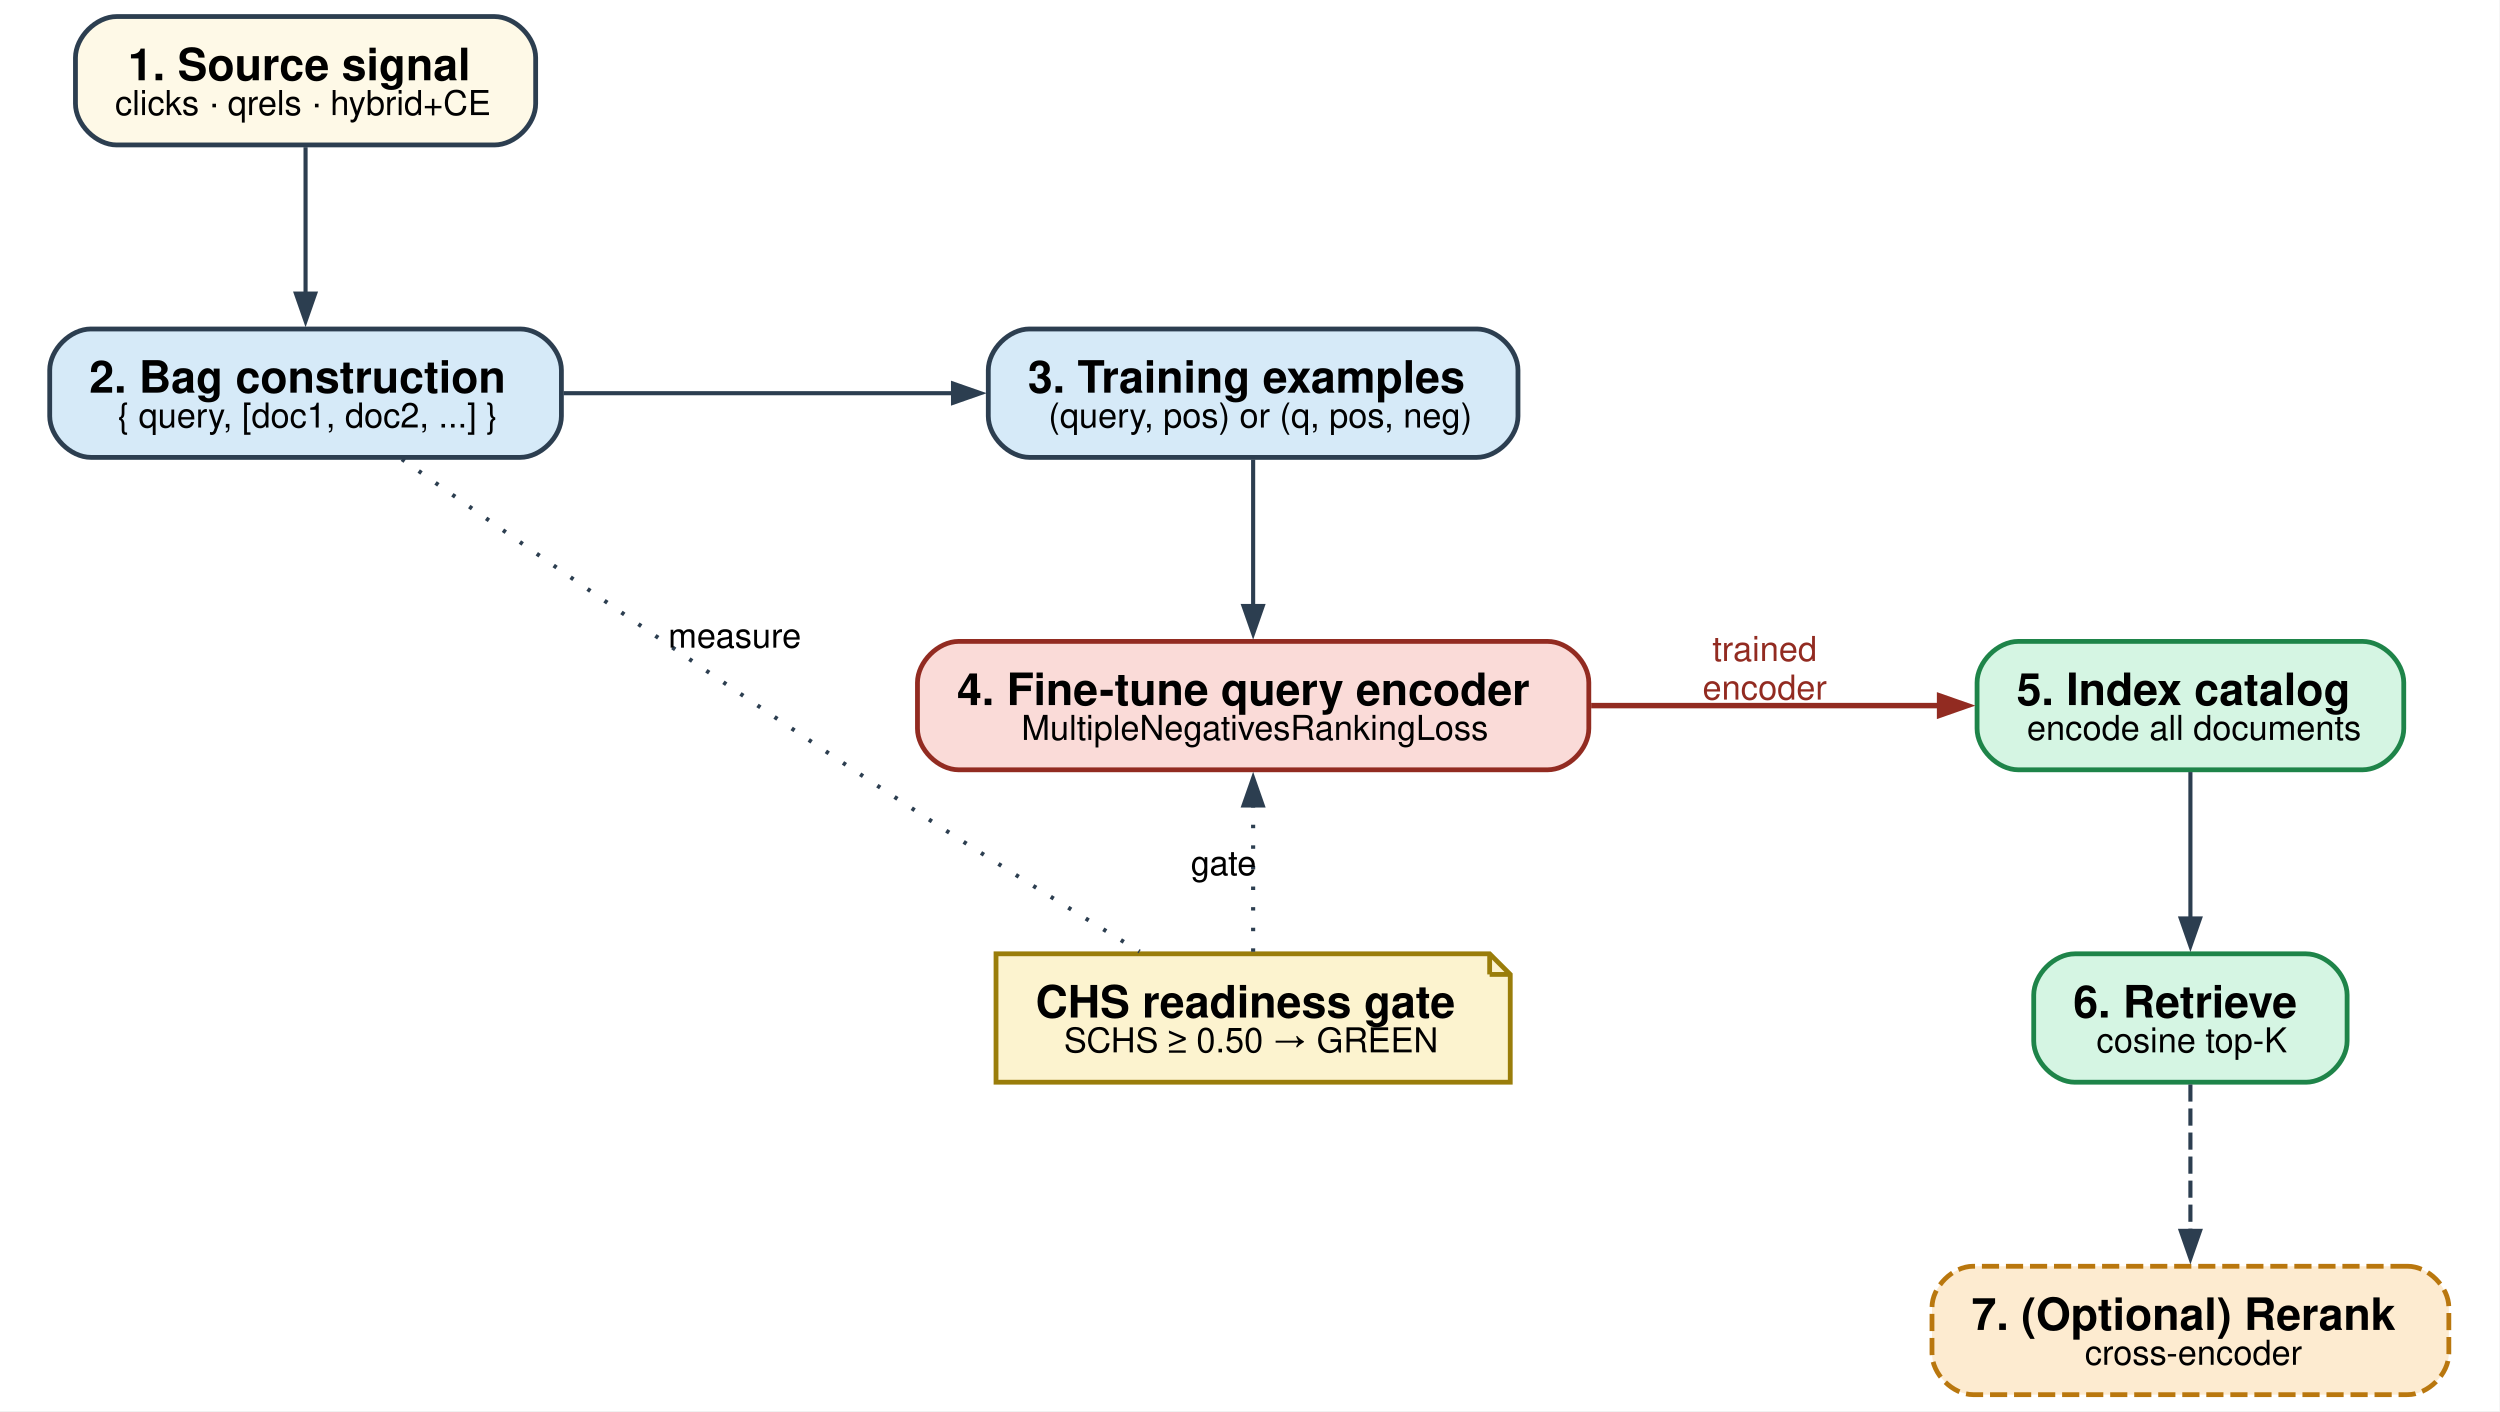
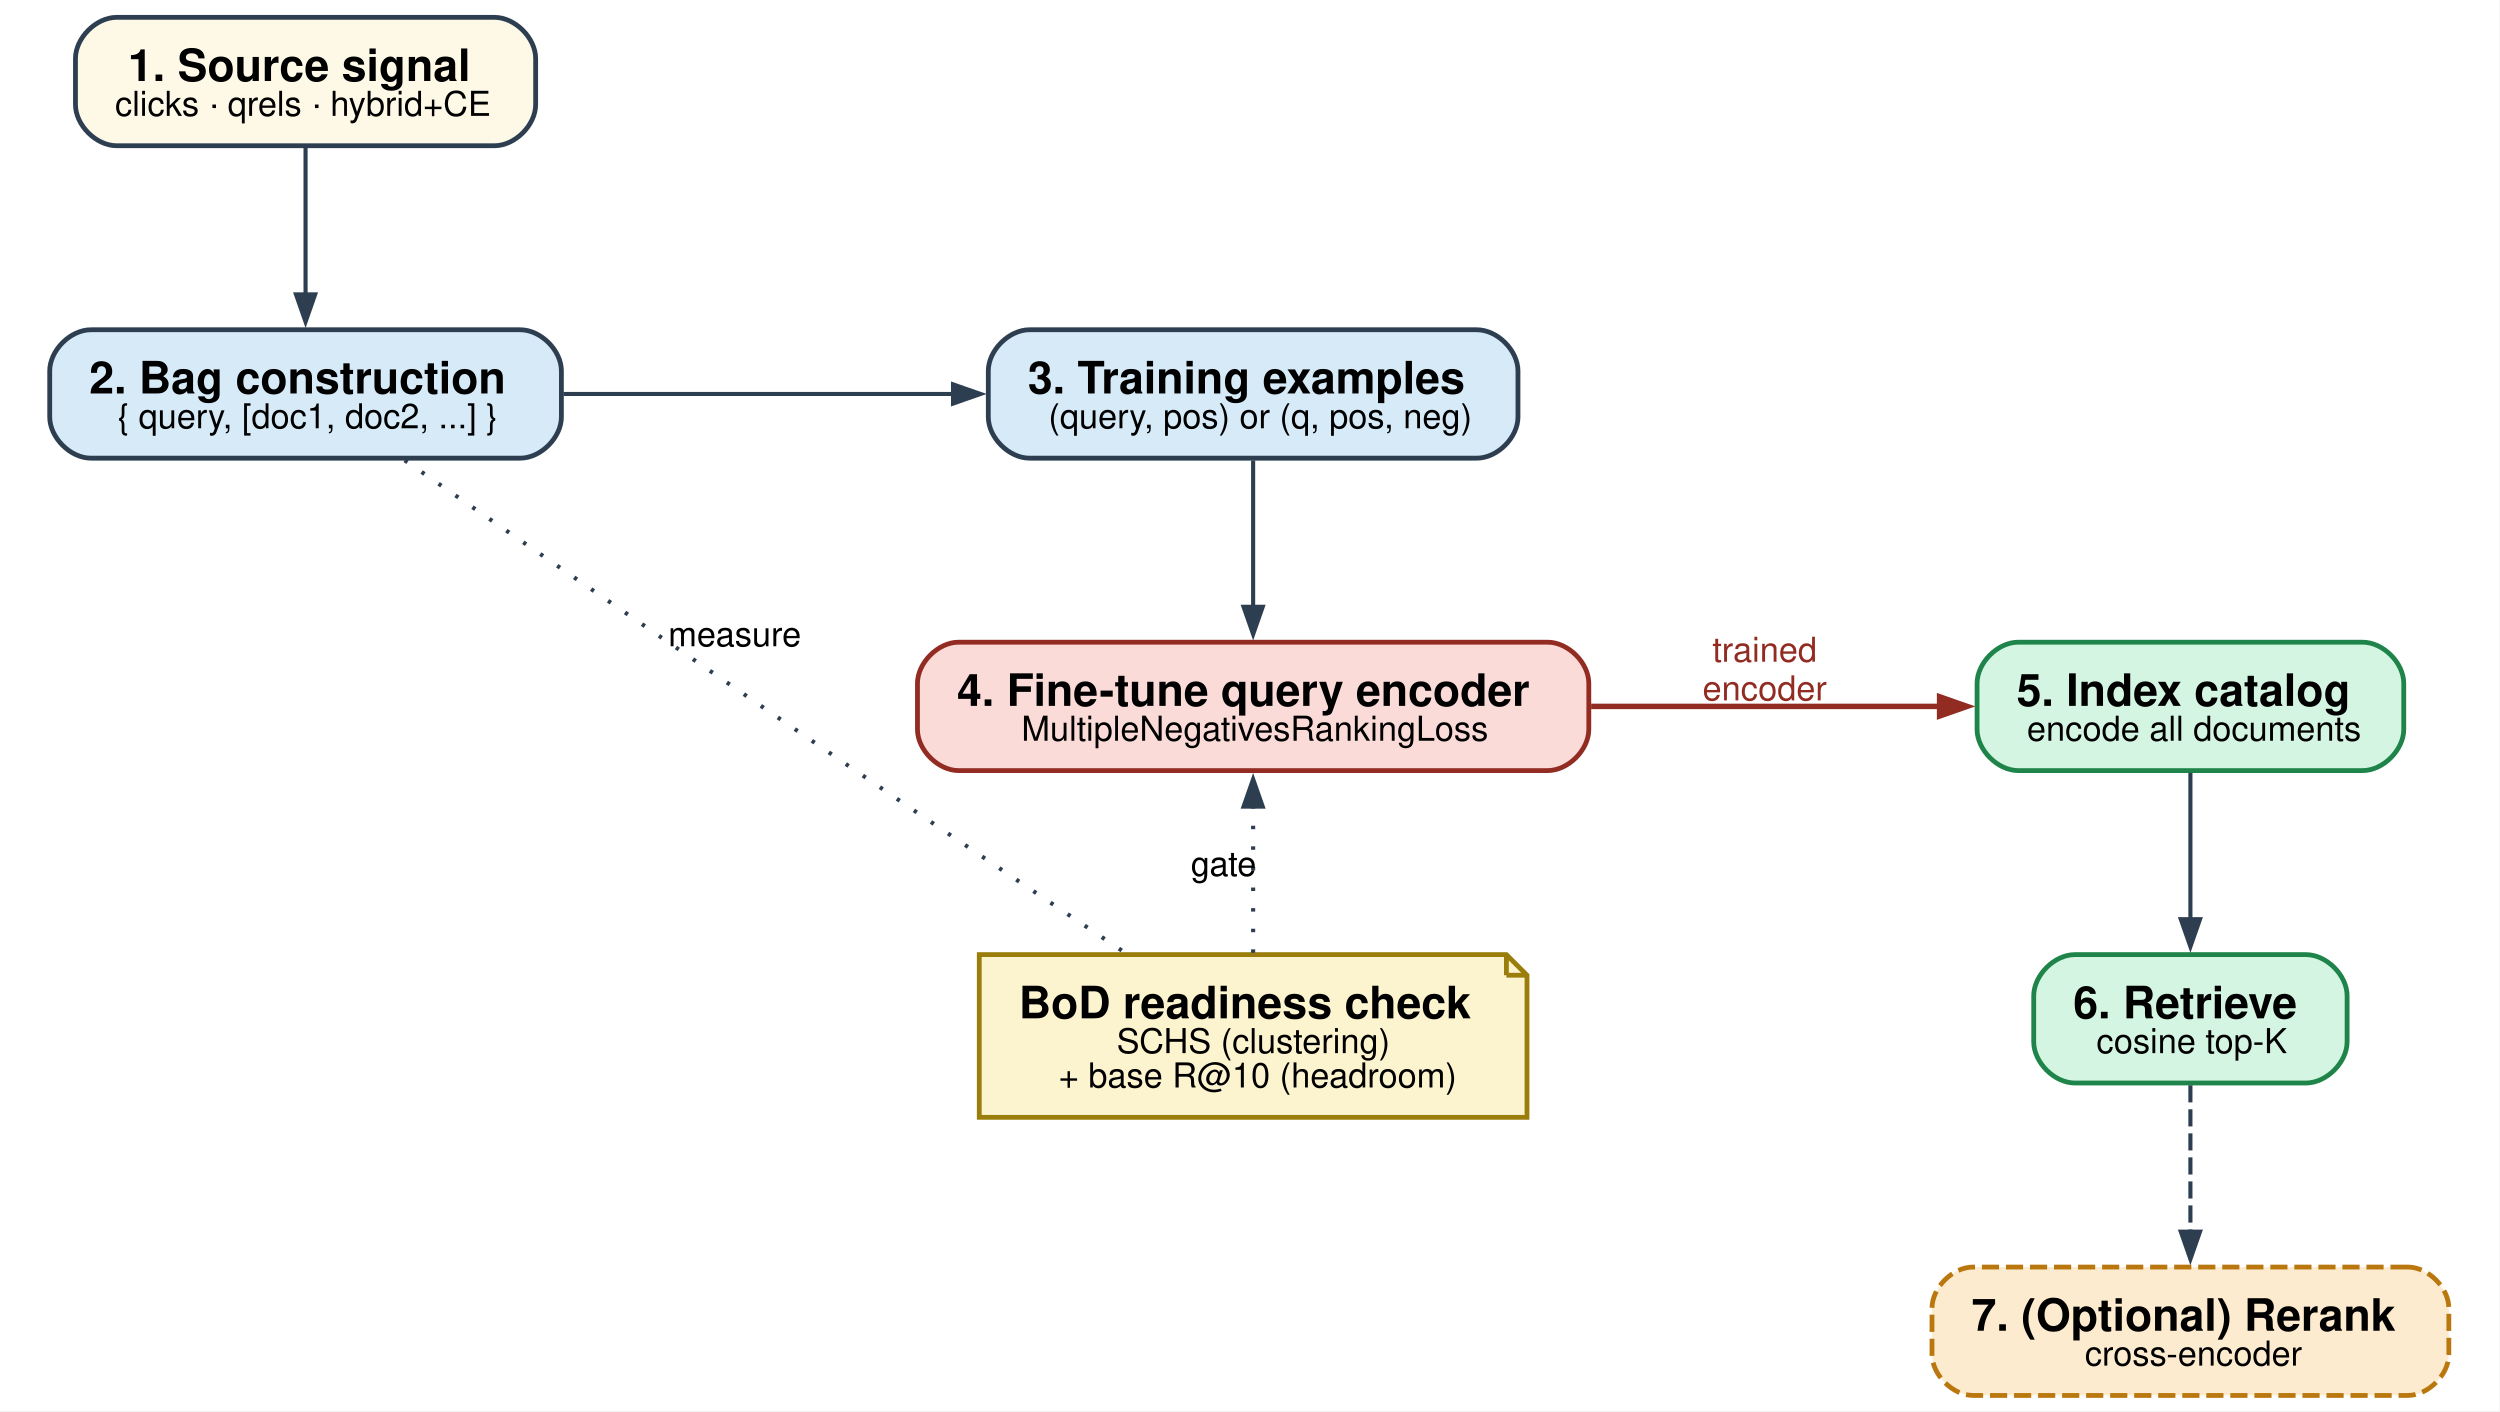
<svg xmlns="http://www.w3.org/2000/svg" width="714pt" height="403pt" viewBox="0.00 0.00 714.00 403.00">
  <g id="graph0" class="graph" transform="scale(0.980535 0.980535) rotate(0) translate(4 407)">
    <polygon fill="white" stroke="none" points="-4,4 -4,-407 724,-407 724,4 -4,4" />
    <g id="node1" class="node">
-       <path fill="#fef9e7" stroke="#2c3e50" stroke-width="1.4" d="M140.02,-402.18C140.02,-402.18 29.98,-402.18 29.98,-402.18 23.98,-402.18 17.98,-396.18 17.98,-390.18 17.98,-390.18 17.98,-376.78 17.98,-376.78 17.98,-370.78 23.98,-364.78 29.98,-364.78 29.98,-364.78 140.02,-364.78 140.02,-364.78 146.02,-364.78 152.02,-370.78 152.02,-376.78 152.02,-376.78 152.02,-390.18 152.02,-390.18 152.02,-396.18 146.02,-402.18 140.02,-402.18" />
-       <text xml:space="preserve" text-anchor="start" x="33.25" y="-383.63" font-family="Helvetica,sans-Serif" font-weight="bold" font-size="13.00">1. Source signal</text>
-       <text xml:space="preserve" text-anchor="start" x="29.5" y="-373.48" font-family="Helvetica,sans-Serif" font-size="10.00">clicks · qrels · hybrid+CE</text>
+       <path fill="#fef9e7" stroke="#2c3e50" stroke-width="1.4" d="M140.02,-401.95C140.02,-401.95 29.98,-401.95 29.98,-401.95 23.98,-401.95 17.98,-395.95 17.98,-389.95 17.98,-389.95 17.98,-376.55 17.98,-376.55 17.98,-370.55 23.98,-364.55 29.98,-364.55 29.98,-364.55 140.02,-364.55 140.02,-364.55 146.02,-364.55 152.02,-370.55 152.02,-376.55 152.02,-376.55 152.02,-389.95 152.02,-389.95 152.02,-395.95 146.02,-401.95 140.02,-401.95" />
+       <text xml:space="preserve" text-anchor="start" x="33.25" y="-383.4" font-family="Helvetica,sans-Serif" font-weight="bold" font-size="13.00">1. Source signal</text>
+       <text xml:space="preserve" text-anchor="start" x="29.5" y="-373.25" font-family="Helvetica,sans-Serif" font-size="10.00">clicks · qrels · hybrid+CE</text>
    </g>
    <g id="node2" class="node">
-       <path fill="#d6eaf8" stroke="#2c3e50" stroke-width="1.4" d="M147.52,-311.18C147.52,-311.18 22.48,-311.18 22.48,-311.18 16.48,-311.18 10.48,-305.18 10.48,-299.18 10.48,-299.18 10.48,-285.78 10.48,-285.78 10.48,-279.78 16.48,-273.78 22.48,-273.78 22.48,-273.78 147.52,-273.78 147.52,-273.78 153.52,-273.78 159.52,-279.78 159.52,-285.78 159.52,-285.78 159.52,-299.18 159.52,-299.18 159.52,-305.18 153.52,-311.18 147.52,-311.18" />
-       <text xml:space="preserve" text-anchor="start" x="22" y="-292.63" font-family="Helvetica,sans-Serif" font-weight="bold" font-size="13.00">2. Bag construction</text>
-       <text xml:space="preserve" text-anchor="start" x="30.25" y="-282.48" font-family="Helvetica,sans-Serif" font-size="10.00">{ query, [doc1, doc2, ...] }</text>
+       <path fill="#d6eaf8" stroke="#2c3e50" stroke-width="1.4" d="M147.52,-310.95C147.52,-310.95 22.48,-310.95 22.48,-310.95 16.48,-310.95 10.48,-304.95 10.48,-298.95 10.48,-298.95 10.48,-285.55 10.48,-285.55 10.48,-279.55 16.48,-273.55 22.48,-273.55 22.48,-273.55 147.52,-273.55 147.52,-273.55 153.52,-273.55 159.52,-279.55 159.52,-285.55 159.52,-285.55 159.52,-298.95 159.52,-298.95 159.52,-304.95 153.52,-310.95 147.52,-310.95" />
+       <text xml:space="preserve" text-anchor="start" x="22" y="-292.4" font-family="Helvetica,sans-Serif" font-weight="bold" font-size="13.00">2. Bag construction</text>
+       <text xml:space="preserve" text-anchor="start" x="30.25" y="-282.25" font-family="Helvetica,sans-Serif" font-size="10.00">{ query, [doc1, doc2, ...] }</text>
    </g>
    <g id="edge1" class="edge">
-       <path fill="none" stroke="#2c3e50" stroke-width="1.2" d="M85,-364.13C85,-349.79 85,-335.44 85,-321.1" />
-       <polygon fill="#2c3e50" stroke="#2c3e50" stroke-width="1.2" points="87.8,-321.49 85,-313.49 82.2,-321.49 87.8,-321.49" />
+       <path fill="none" stroke="#2c3e50" stroke-width="1.2" d="M85,-363.9C85,-349.56 85,-335.22 85,-320.87" />
+       <polygon fill="#2c3e50" stroke="#2c3e50" stroke-width="1.2" points="87.8,-321.26 85,-313.26 82.2,-321.26 87.8,-321.26" />
    </g>
    <g id="node3" class="node">
-       <path fill="#d6eaf8" stroke="#2c3e50" stroke-width="1.4" d="M426.14,-311.18C426.14,-311.18 295.86,-311.18 295.86,-311.18 289.86,-311.18 283.86,-305.18 283.86,-299.18 283.86,-299.18 283.86,-285.78 283.86,-285.78 283.86,-279.78 289.86,-273.78 295.86,-273.78 295.86,-273.78 426.14,-273.78 426.14,-273.78 432.14,-273.78 438.14,-279.78 438.14,-285.78 438.14,-285.78 438.14,-299.18 438.14,-299.18 438.14,-305.18 432.14,-311.18 426.14,-311.18" />
-       <text xml:space="preserve" text-anchor="start" x="295.38" y="-292.63" font-family="Helvetica,sans-Serif" font-weight="bold" font-size="13.00">3. Training examples</text>
-       <text xml:space="preserve" text-anchor="start" x="301.38" y="-282.48" font-family="Helvetica,sans-Serif" font-size="10.00">(query, pos) or (q, pos, neg)</text>
+       <path fill="#d6eaf8" stroke="#2c3e50" stroke-width="1.4" d="M426.14,-310.95C426.14,-310.95 295.86,-310.95 295.86,-310.95 289.86,-310.95 283.86,-304.95 283.86,-298.95 283.86,-298.95 283.86,-285.55 283.86,-285.55 283.86,-279.55 289.86,-273.55 295.86,-273.55 295.86,-273.55 426.14,-273.55 426.14,-273.55 432.14,-273.55 438.14,-279.55 438.14,-285.55 438.14,-285.55 438.14,-298.95 438.14,-298.95 438.14,-304.95 432.14,-310.95 426.14,-310.95" />
+       <text xml:space="preserve" text-anchor="start" x="295.38" y="-292.4" font-family="Helvetica,sans-Serif" font-weight="bold" font-size="13.00">3. Training examples</text>
+       <text xml:space="preserve" text-anchor="start" x="301.38" y="-282.25" font-family="Helvetica,sans-Serif" font-size="10.00">(query, pos) or (q, pos, neg)</text>
    </g>
    <g id="edge2" class="edge">
-       <path fill="none" stroke="#2c3e50" stroke-width="1.2" d="M160.15,-292.48C195.21,-292.48 237.29,-292.48 273.77,-292.48" />
-       <polygon fill="#2c3e50" stroke="#2c3e50" stroke-width="1.2" points="273.59,-295.28 281.59,-292.48 273.59,-289.68 273.59,-295.28" />
+       <path fill="none" stroke="#2c3e50" stroke-width="1.2" d="M160.15,-292.25C195.21,-292.25 237.29,-292.25 273.77,-292.25" />
+       <polygon fill="#2c3e50" stroke="#2c3e50" stroke-width="1.2" points="273.59,-295.05 281.59,-292.25 273.59,-289.45 273.59,-295.05" />
    </g>
    <g id="node8" class="node">
-       <polygon fill="#fcf3cf" stroke="#9a7d0a" stroke-width="1.4" points="429.89,-129.18 286.11,-129.18 286.11,-91.78 435.89,-91.78 435.89,-123.18 429.89,-129.18" />
-       <polyline fill="none" stroke="#9a7d0a" stroke-width="1.4" points="429.89,-129.18 429.89,-123.18" />
-       <polyline fill="none" stroke="#9a7d0a" stroke-width="1.4" points="435.89,-123.18 429.89,-123.18" />
-       <text xml:space="preserve" text-anchor="start" x="297.62" y="-110.63" font-family="Helvetica,sans-Serif" font-weight="bold" font-size="13.00">CHS readiness gate</text>
-       <text xml:space="preserve" text-anchor="start" x="305.88" y="-100.48" font-family="Helvetica,sans-Serif" font-size="10.00">SCHS ≥ 0.50 → GREEN</text>
+       <polygon fill="#fcf3cf" stroke="#9a7d0a" stroke-width="1.4" points="434.77,-128.95 281.23,-128.95 281.23,-81.55 440.77,-81.55 440.77,-122.95 434.77,-128.95" />
+       <polyline fill="none" stroke="#9a7d0a" stroke-width="1.4" points="434.77,-128.95 434.77,-122.95" />
+       <polyline fill="none" stroke="#9a7d0a" stroke-width="1.4" points="440.77,-122.95 434.77,-122.95" />
+       <text xml:space="preserve" text-anchor="start" x="292.75" y="-110.4" font-family="Helvetica,sans-Serif" font-weight="bold" font-size="13.00">BoD readiness check</text>
+       <text xml:space="preserve" text-anchor="start" x="321.25" y="-100.25" font-family="Helvetica,sans-Serif" font-size="10.00">SCHS (clustering)</text>
+       <text xml:space="preserve" text-anchor="start" x="304.38" y="-90.25" font-family="Helvetica,sans-Serif" font-size="10.00">+ base R@10 (headroom)</text>
    </g>
    <g id="edge7" class="edge">
-       <path fill="none" stroke="#2c3e50" stroke-width="1.2" stroke-dasharray="1,5" d="M113.05,-273.26C147.58,-248.87 209.29,-205.74 263.23,-170.48 284.57,-156.53 308.98,-141.4 327.94,-129.83" />
-       <text xml:space="preserve" text-anchor="middle" x="210" y="-218.35" font-family="Helvetica,sans-Serif" font-size="10.00">measure</text>
+       <path fill="none" stroke="#2c3e50" stroke-width="1.2" stroke-dasharray="1,5" d="M113.87,-272.93C148.72,-248.79 210.25,-206.28 263.23,-170.25 283.15,-156.71 305.46,-141.71 323.63,-129.54" />
+       <text xml:space="preserve" text-anchor="middle" x="210" y="-218.76" font-family="Helvetica,sans-Serif" font-size="10.00">measure</text>
    </g>
    <g id="node4" class="node">
-       <path fill="#fadbd8" stroke="#922b21" stroke-width="1.4" d="M446.77,-220.18C446.77,-220.18 275.23,-220.18 275.23,-220.18 269.23,-220.18 263.23,-214.18 263.23,-208.18 263.23,-208.18 263.23,-194.78 263.23,-194.78 263.23,-188.78 269.23,-182.78 275.23,-182.78 275.23,-182.78 446.77,-182.78 446.77,-182.78 452.77,-182.78 458.77,-188.78 458.77,-194.78 458.77,-194.78 458.77,-208.18 458.77,-208.18 458.77,-214.18 452.77,-220.18 446.77,-220.18" />
-       <text xml:space="preserve" text-anchor="start" x="274.75" y="-201.63" font-family="Helvetica,sans-Serif" font-weight="bold" font-size="13.00">4. Fine-tune query encoder</text>
-       <text xml:space="preserve" text-anchor="start" x="293.5" y="-191.48" font-family="Helvetica,sans-Serif" font-size="10.00">MultipleNegativesRankingLoss</text>
+       <path fill="#fadbd8" stroke="#922b21" stroke-width="1.4" d="M446.77,-219.95C446.77,-219.95 275.23,-219.95 275.23,-219.95 269.23,-219.95 263.23,-213.95 263.23,-207.95 263.23,-207.95 263.23,-194.55 263.23,-194.55 263.23,-188.55 269.23,-182.55 275.23,-182.55 275.23,-182.55 446.77,-182.55 446.77,-182.55 452.77,-182.55 458.77,-188.55 458.77,-194.55 458.77,-194.55 458.77,-207.95 458.77,-207.95 458.77,-213.95 452.77,-219.95 446.77,-219.95" />
+       <text xml:space="preserve" text-anchor="start" x="274.75" y="-201.4" font-family="Helvetica,sans-Serif" font-weight="bold" font-size="13.00">4. Fine-tune query encoder</text>
+       <text xml:space="preserve" text-anchor="start" x="293.5" y="-191.25" font-family="Helvetica,sans-Serif" font-size="10.00">MultipleNegativesRankingLoss</text>
    </g>
    <g id="edge3" class="edge">
-       <path fill="none" stroke="#2c3e50" stroke-width="1.2" d="M361,-273.13C361,-258.79 361,-244.44 361,-230.1" />
-       <polygon fill="#2c3e50" stroke="#2c3e50" stroke-width="1.2" points="363.8,-230.49 361,-222.49 358.2,-230.49 363.8,-230.49" />
+       <path fill="none" stroke="#2c3e50" stroke-width="1.2" d="M361,-272.9C361,-258.56 361,-244.22 361,-229.87" />
+       <polygon fill="#2c3e50" stroke="#2c3e50" stroke-width="1.2" points="363.8,-230.26 361,-222.26 358.2,-230.26 363.8,-230.26" />
    </g>
    <g id="node5" class="node">
-       <path fill="#d5f5e3" stroke="#1e8449" stroke-width="1.4" d="M684.14,-220.18C684.14,-220.18 583.86,-220.18 583.86,-220.18 577.86,-220.18 571.86,-214.18 571.86,-208.18 571.86,-208.18 571.86,-194.78 571.86,-194.78 571.86,-188.78 577.86,-182.78 583.86,-182.78 583.86,-182.78 684.14,-182.78 684.14,-182.78 690.14,-182.78 696.14,-188.78 696.14,-194.78 696.14,-194.78 696.14,-208.18 696.14,-208.18 696.14,-214.18 690.14,-220.18 684.14,-220.18" />
-       <text xml:space="preserve" text-anchor="start" x="583.38" y="-201.63" font-family="Helvetica,sans-Serif" font-weight="bold" font-size="13.00">5. Index catalog</text>
-       <text xml:space="preserve" text-anchor="start" x="586.38" y="-191.48" font-family="Helvetica,sans-Serif" font-size="10.00">encode all documents</text>
+       <path fill="#d5f5e3" stroke="#1e8449" stroke-width="1.4" d="M684.14,-219.95C684.14,-219.95 583.86,-219.95 583.86,-219.95 577.86,-219.95 571.86,-213.95 571.86,-207.95 571.86,-207.95 571.86,-194.55 571.86,-194.55 571.86,-188.55 577.86,-182.55 583.86,-182.55 583.86,-182.55 684.14,-182.55 684.14,-182.55 690.14,-182.55 696.14,-188.55 696.14,-194.55 696.14,-194.55 696.14,-207.95 696.14,-207.95 696.14,-213.95 690.14,-219.95 684.14,-219.95" />
+       <text xml:space="preserve" text-anchor="start" x="583.38" y="-201.4" font-family="Helvetica,sans-Serif" font-weight="bold" font-size="13.00">5. Index catalog</text>
+       <text xml:space="preserve" text-anchor="start" x="586.38" y="-191.25" font-family="Helvetica,sans-Serif" font-size="10.00">encode all documents</text>
    </g>
    <g id="edge4" class="edge">
-       <path fill="none" stroke="#922b21" stroke-width="1.6" d="M459.45,-201.48C492.99,-201.48 529.91,-201.48 561.05,-201.48" />
-       <polygon fill="#922b21" stroke="#922b21" stroke-width="1.6" points="560.95,-204.28 568.95,-201.48 560.95,-198.68 560.95,-204.28" />
-       <text xml:space="preserve" text-anchor="middle" x="510" y="-214.48" font-family="Helvetica,sans-Serif" font-size="10.00" fill="#922b21">trained</text>
-       <text xml:space="preserve" text-anchor="middle" x="510" y="-203.23" font-family="Helvetica,sans-Serif" font-size="10.00" fill="#922b21">encoder</text>
+       <path fill="none" stroke="#922b21" stroke-width="1.6" d="M459.45,-201.25C492.99,-201.25 529.91,-201.25 561.05,-201.25" />
+       <polygon fill="#922b21" stroke="#922b21" stroke-width="1.6" points="560.95,-204.05 568.95,-201.25 560.95,-198.45 560.95,-204.05" />
+       <text xml:space="preserve" text-anchor="middle" x="510" y="-214.25" font-family="Helvetica,sans-Serif" font-size="10.00" fill="#922b21">trained</text>
+       <text xml:space="preserve" text-anchor="middle" x="510" y="-203" font-family="Helvetica,sans-Serif" font-size="10.00" fill="#922b21">encoder</text>
    </g>
    <g id="node6" class="node">
-       <path fill="#d5f5e3" stroke="#1e8449" stroke-width="1.4" d="M667.64,-129.18C667.64,-129.18 600.36,-129.18 600.36,-129.18 594.36,-129.18 588.36,-123.18 588.36,-117.18 588.36,-117.18 588.36,-103.78 588.36,-103.78 588.36,-97.78 594.36,-91.78 600.36,-91.78 600.36,-91.78 667.64,-91.78 667.64,-91.78 673.64,-91.78 679.64,-97.78 679.64,-103.78 679.64,-103.78 679.64,-117.18 679.64,-117.18 679.64,-123.18 673.64,-129.18 667.64,-129.18" />
-       <text xml:space="preserve" text-anchor="start" x="599.88" y="-110.63" font-family="Helvetica,sans-Serif" font-weight="bold" font-size="13.00">6. Retrieve</text>
-       <text xml:space="preserve" text-anchor="start" x="606.62" y="-100.48" font-family="Helvetica,sans-Serif" font-size="10.00">cosine top-K</text>
+       <path fill="#d5f5e3" stroke="#1e8449" stroke-width="1.4" d="M667.64,-128.95C667.64,-128.95 600.36,-128.95 600.36,-128.95 594.36,-128.95 588.36,-122.95 588.36,-116.95 588.36,-116.95 588.36,-103.55 588.36,-103.55 588.36,-97.55 594.36,-91.55 600.36,-91.55 600.36,-91.55 667.64,-91.55 667.64,-91.55 673.64,-91.55 679.64,-97.55 679.64,-103.55 679.64,-103.55 679.64,-116.95 679.64,-116.95 679.64,-122.95 673.64,-128.95 667.64,-128.95" />
+       <text xml:space="preserve" text-anchor="start" x="599.88" y="-110.4" font-family="Helvetica,sans-Serif" font-weight="bold" font-size="13.00">6. Retrieve</text>
+       <text xml:space="preserve" text-anchor="start" x="606.62" y="-100.25" font-family="Helvetica,sans-Serif" font-size="10.00">cosine top-K</text>
    </g>
    <g id="edge5" class="edge">
-       <path fill="none" stroke="#2c3e50" stroke-width="1.2" d="M634,-182.13C634,-167.79 634,-153.44 634,-139.1" />
-       <polygon fill="#2c3e50" stroke="#2c3e50" stroke-width="1.2" points="636.8,-139.49 634,-131.49 631.2,-139.49 636.8,-139.49" />
+       <path fill="none" stroke="#2c3e50" stroke-width="1.2" d="M634,-181.9C634,-167.56 634,-153.22 634,-138.87" />
+       <polygon fill="#2c3e50" stroke="#2c3e50" stroke-width="1.2" points="636.8,-139.26 634,-131.26 631.2,-139.26 636.8,-139.26" />
    </g>
    <g id="node7" class="node">
-       <path fill="#fdebd0" stroke="#b9770e" stroke-width="1.4" stroke-dasharray="5,2" d="M697.27,-38.18C697.27,-38.18 570.73,-38.18 570.73,-38.18 564.73,-38.18 558.73,-32.18 558.73,-26.18 558.73,-26.18 558.73,-12.78 558.73,-12.78 558.73,-6.78 564.73,-0.78 570.73,-0.78 570.73,-0.78 697.27,-0.78 697.27,-0.78 703.27,-0.78 709.27,-6.78 709.27,-12.78 709.27,-12.78 709.27,-26.18 709.27,-26.18 709.27,-32.18 703.27,-38.18 697.27,-38.18" />
-       <text xml:space="preserve" text-anchor="start" x="570.25" y="-19.63" font-family="Helvetica,sans-Serif" font-weight="bold" font-size="13.00">7. (Optional) Rerank</text>
-       <text xml:space="preserve" text-anchor="start" x="603.25" y="-9.48" font-family="Helvetica,sans-Serif" font-size="10.00">cross-encoder</text>
+       <path fill="#fdebd0" stroke="#b9770e" stroke-width="1.4" stroke-dasharray="5,2" d="M697.27,-37.95C697.27,-37.95 570.73,-37.95 570.73,-37.95 564.73,-37.95 558.73,-31.95 558.73,-25.95 558.73,-25.95 558.73,-12.55 558.73,-12.55 558.73,-6.55 564.73,-0.55 570.73,-0.55 570.73,-0.55 697.27,-0.55 697.27,-0.55 703.27,-0.55 709.27,-6.55 709.27,-12.55 709.27,-12.55 709.27,-25.95 709.27,-25.95 709.27,-31.95 703.27,-37.95 697.27,-37.95" />
+       <text xml:space="preserve" text-anchor="start" x="570.25" y="-19.4" font-family="Helvetica,sans-Serif" font-weight="bold" font-size="13.00">7. (Optional) Rerank</text>
+       <text xml:space="preserve" text-anchor="start" x="603.25" y="-9.25" font-family="Helvetica,sans-Serif" font-size="10.00">cross-encoder</text>
    </g>
    <g id="edge6" class="edge">
-       <path fill="none" stroke="#2c3e50" stroke-width="1.2" stroke-dasharray="5,2" d="M634,-91.13C634,-76.79 634,-62.44 634,-48.1" />
-       <polygon fill="#2c3e50" stroke="#2c3e50" stroke-width="1.2" points="636.8,-48.49 634,-40.49 631.2,-48.49 636.8,-48.49" />
+       <path fill="none" stroke="#2c3e50" stroke-width="1.2" stroke-dasharray="5,2" d="M634,-90.9C634,-76.56 634,-62.22 634,-47.87" />
+       <polygon fill="#2c3e50" stroke="#2c3e50" stroke-width="1.2" points="636.8,-48.26 634,-40.26 631.2,-48.26 636.8,-48.26" />
    </g>
    <g id="edge8" class="edge">
-       <path fill="none" stroke="#2c3e50" stroke-width="1.2" stroke-dasharray="1,5" d="M361,-129.78C361,-142.21 361,-158.59 361,-172.56" />
-       <polygon fill="#2c3e50" stroke="#2c3e50" stroke-width="1.2" points="358.2,-172.39 361,-180.39 363.8,-172.39 358.2,-172.39" />
-       <text xml:space="preserve" text-anchor="middle" x="352.38" y="-152.11" font-family="Helvetica,sans-Serif" font-size="10.00">gate</text>
+       <path fill="none" stroke="#2c3e50" stroke-width="1.2" stroke-dasharray="1,5" d="M361,-129.48C361,-142.53 361,-158.72 361,-172.42" />
+       <polygon fill="#2c3e50" stroke="#2c3e50" stroke-width="1.2" points="358.2,-172.05 361,-180.05 363.8,-172.05 358.2,-172.05" />
+       <text xml:space="preserve" text-anchor="middle" x="352.38" y="-151.88" font-family="Helvetica,sans-Serif" font-size="10.00">gate</text>
    </g>
  </g>
</svg>
